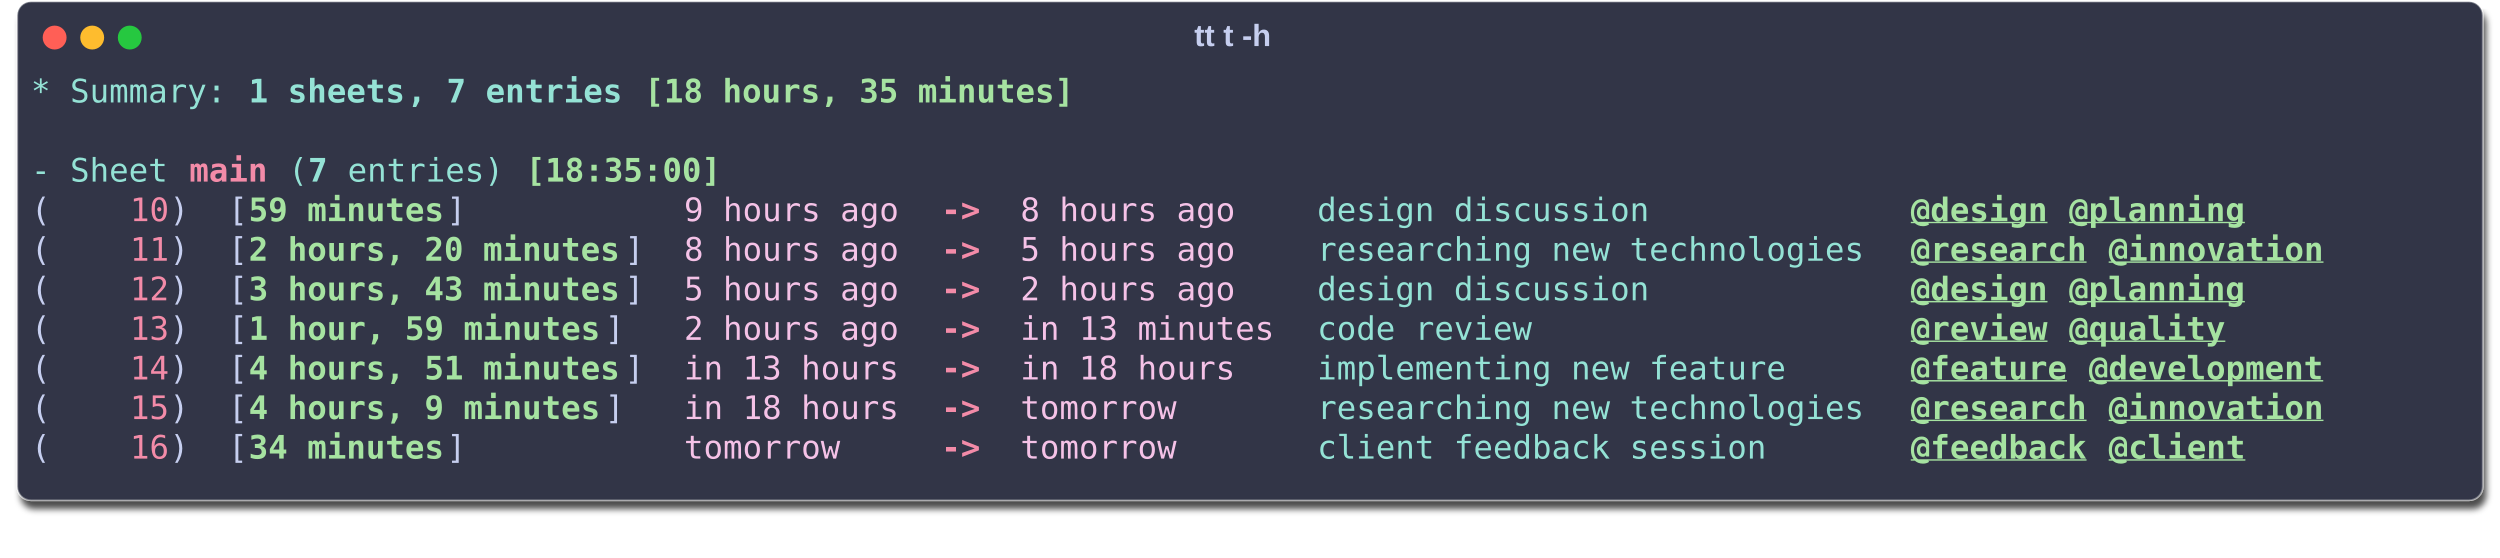
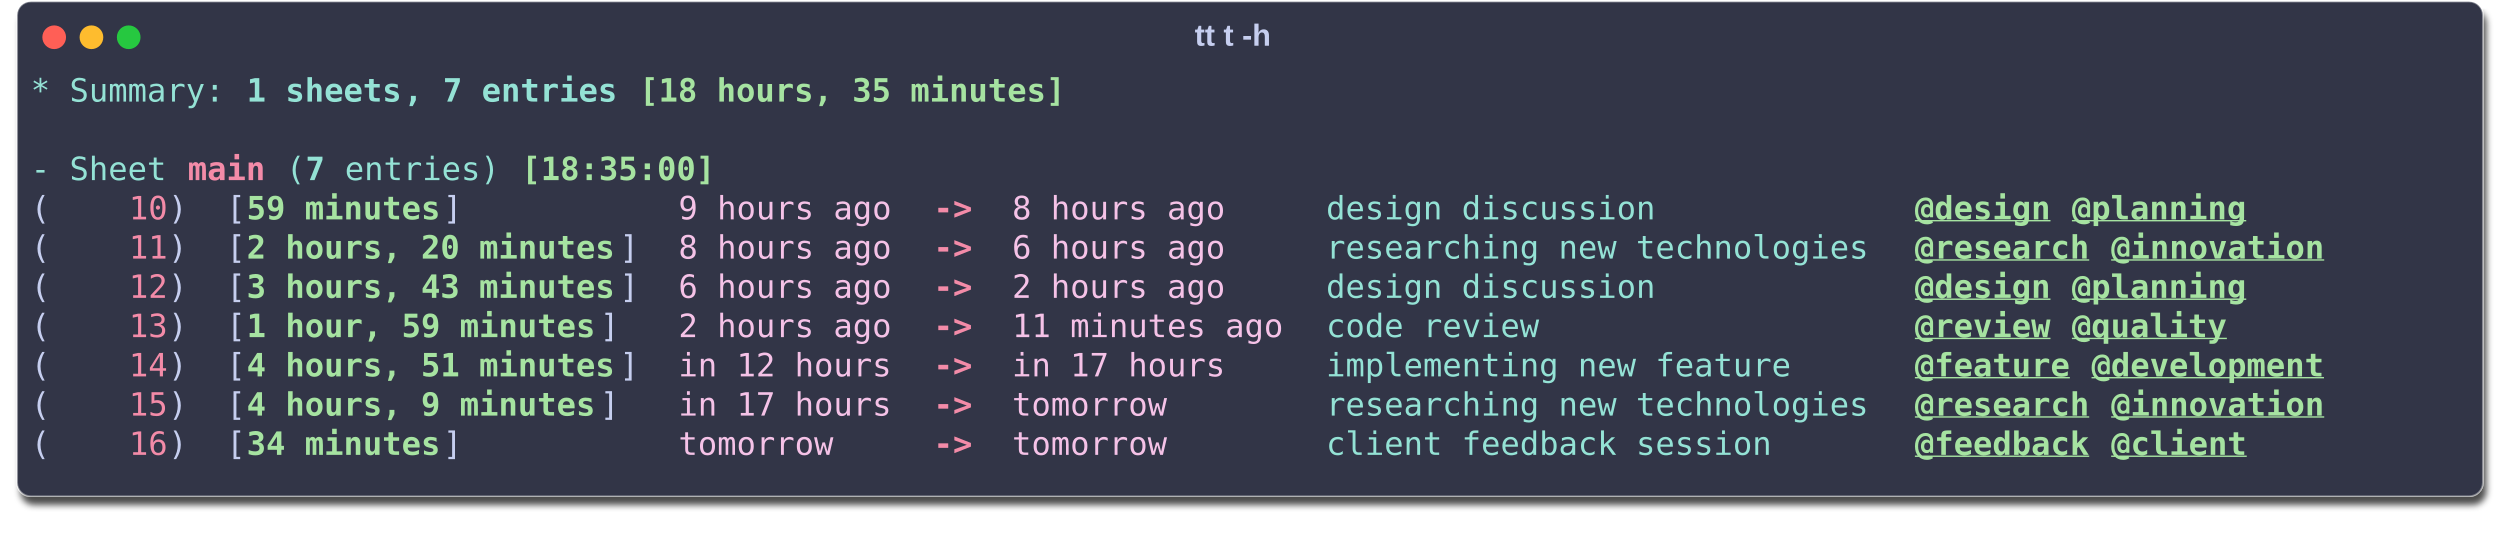
- <svg xmlns="http://www.w3.org/2000/svg" class="rich-terminal shadow" viewBox="0 0 1464.333 326.333">
+ <svg xmlns="http://www.w3.org/2000/svg" class="rich-terminal shadow" viewBox="0 0 1476.333 326.333">
  <style>

    @font-face {
        font-family: "Fira Code";
        src: local("FiraCode-Regular"),
                url("https://cdnjs.cloudflare.com/ajax/libs/firacode/6.2.0/woff2/FiraCode-Regular.woff2") format("woff2"),
                url("https://cdnjs.cloudflare.com/ajax/libs/firacode/6.2.0/woff/FiraCode-Regular.woff") format("woff");
        font-style: normal;
        font-weight: 400;
    }
    @font-face {
        font-family: "Fira Code";
        src: local("FiraCode-Bold"),
                url("https://cdnjs.cloudflare.com/ajax/libs/firacode/6.2.0/woff2/FiraCode-Bold.woff2") format("woff2"),
                url("https://cdnjs.cloudflare.com/ajax/libs/firacode/6.2.0/woff/FiraCode-Bold.woff") format("woff");
        font-style: bold;
        font-weight: 700;
    }

-     .terminal-2502791878-matrix {
+     .terminal-2217841635-matrix {
        font-family: Fira Code, monospace;
        font-size: 20px;
        line-height: 24.4px;
        font-variant-east-asian: full-width;
    }

-     .terminal-2502791878-title {
+     .terminal-2217841635-title {
        font-size: 18px;
        font-weight: bold;
        font-family: arial;
    }

    .shadow {
        -webkit-filter: drop-shadow( 2px 5px 2px rgba(0, 0, 0, .7));
        filter: drop-shadow( 2px 5px 2px rgba(0, 0, 0, .7));
    }
-     .terminal-2502791878-r1 { fill: #94e2d5 }
- .terminal-2502791878-r2 { fill: #c6ceef }
- .terminal-2502791878-r3 { fill: #94e2d5;font-weight: bold }
- .terminal-2502791878-r4 { fill: #a6e3a1;font-weight: bold }
- .terminal-2502791878-r5 { fill: #f38ba8;font-weight: bold }
- .terminal-2502791878-r6 { fill: #f38ba8 }
- .terminal-2502791878-r7 { fill: #f5c2e7 }
- .terminal-2502791878-r8 { fill: #a6e3a1;font-weight: bold;text-decoration: underline; }
+     .terminal-2217841635-r1 { fill: #94e2d5 }
+ .terminal-2217841635-r2 { fill: #c6ceef }
+ .terminal-2217841635-r3 { fill: #94e2d5;font-weight: bold }
+ .terminal-2217841635-r4 { fill: #a6e3a1;font-weight: bold }
+ .terminal-2217841635-r5 { fill: #f38ba8;font-weight: bold }
+ .terminal-2217841635-r6 { fill: #f38ba8 }
+ .terminal-2217841635-r7 { fill: #f5c2e7 }
+ .terminal-2217841635-r8 { fill: #a6e3a1;font-weight: bold;text-decoration: underline; }
    </style>
  <defs>
-     <clipPath id="terminal-2502791878-clip-terminal">
-       <rect x="0" y="0" width="1426.4" height="243.0" />
+     <clipPath id="terminal-2217841635-clip-terminal">
+       <rect x="0" y="0" width="1438.6" height="243.0" />
    </clipPath>
-     <clipPath id="terminal-2502791878-line-0">
-       <rect x="0" y="1.5" width="1427.4" height="24.65" />
+     <clipPath id="terminal-2217841635-line-0">
+       <rect x="0" y="1.5" width="1439.6" height="24.65" />
    </clipPath>
-     <clipPath id="terminal-2502791878-line-1">
-       <rect x="0" y="25.9" width="1427.4" height="24.65" />
+     <clipPath id="terminal-2217841635-line-1">
+       <rect x="0" y="25.9" width="1439.6" height="24.65" />
    </clipPath>
-     <clipPath id="terminal-2502791878-line-2">
-       <rect x="0" y="50.3" width="1427.4" height="24.65" />
+     <clipPath id="terminal-2217841635-line-2">
+       <rect x="0" y="50.3" width="1439.6" height="24.65" />
    </clipPath>
-     <clipPath id="terminal-2502791878-line-3">
-       <rect x="0" y="74.7" width="1427.4" height="24.65" />
+     <clipPath id="terminal-2217841635-line-3">
+       <rect x="0" y="74.7" width="1439.6" height="24.65" />
    </clipPath>
-     <clipPath id="terminal-2502791878-line-4">
-       <rect x="0" y="99.1" width="1427.4" height="24.65" />
+     <clipPath id="terminal-2217841635-line-4">
+       <rect x="0" y="99.1" width="1439.6" height="24.65" />
    </clipPath>
-     <clipPath id="terminal-2502791878-line-5">
-       <rect x="0" y="123.5" width="1427.4" height="24.65" />
+     <clipPath id="terminal-2217841635-line-5">
+       <rect x="0" y="123.5" width="1439.6" height="24.65" />
    </clipPath>
-     <clipPath id="terminal-2502791878-line-6">
-       <rect x="0" y="147.9" width="1427.4" height="24.65" />
+     <clipPath id="terminal-2217841635-line-6">
+       <rect x="0" y="147.9" width="1439.6" height="24.65" />
    </clipPath>
-     <clipPath id="terminal-2502791878-line-7">
-       <rect x="0" y="172.3" width="1427.4" height="24.65" />
+     <clipPath id="terminal-2217841635-line-7">
+       <rect x="0" y="172.3" width="1439.6" height="24.65" />
    </clipPath>
-     <clipPath id="terminal-2502791878-line-8">
-       <rect x="0" y="196.7" width="1427.4" height="24.65" />
+     <clipPath id="terminal-2217841635-line-8">
+       <rect x="0" y="196.7" width="1439.6" height="24.65" />
    </clipPath>
  </defs>
-   <rect fill="#303446" stroke="rgba(255,255,255,0.35)" stroke-width="1" x="10.167" y="1" width="1444" height="292" rx="8" />
-   <text class="terminal-2502791878-title" fill="#c6ceef" text-anchor="middle" x="722" y="27">tt t -h</text>
+   <rect fill="#303446" stroke="rgba(255,255,255,0.35)" stroke-width="1" x="10.167" y="1" width="1456" height="292" rx="8" />
+   <text class="terminal-2217841635-title" fill="#c6ceef" text-anchor="middle" x="728" y="27">tt t -h</text>
  <g transform="translate(32,22)">
    <circle cx="0" cy="0" r="7" fill="#ff5f57" />
    <circle cx="22" cy="0" r="7" fill="#febc2e" />
    <circle cx="44" cy="0" r="7" fill="#28c840" />
  </g>
-   <g transform="translate(18.16667, 41) scale(.95)" clip-path="url(#terminal-2502791878-clip-terminal)">
-     <g class="terminal-2502791878-matrix">
-       <text class="terminal-2502791878-r1" x="0" y="20" textLength="122" clip-path="url(#terminal-2502791878-line-0)">* Summary:</text>
-       <text class="terminal-2502791878-r3" x="134.2" y="20" textLength="97.6" clip-path="url(#terminal-2502791878-line-0)">1 sheets</text>
-       <text class="terminal-2502791878-r3" x="231.8" y="20" textLength="12.2" clip-path="url(#terminal-2502791878-line-0)">,</text>
-       <text class="terminal-2502791878-r3" x="256.2" y="20" textLength="109.8" clip-path="url(#terminal-2502791878-line-0)">7 entries</text>
-       <text class="terminal-2502791878-r4" x="378.2" y="20" textLength="268.4" clip-path="url(#terminal-2502791878-line-0)">[18 hours, 35 minutes]</text>
-       <text class="terminal-2502791878-r2" x="1427.4" y="20" textLength="12.2" clip-path="url(#terminal-2502791878-line-0)">
+   <g transform="translate(18.16667, 41) scale(.95)" clip-path="url(#terminal-2217841635-clip-terminal)">
+     <g class="terminal-2217841635-matrix">
+       <text class="terminal-2217841635-r1" x="0" y="20" textLength="122" clip-path="url(#terminal-2217841635-line-0)">* Summary:</text>
+       <text class="terminal-2217841635-r3" x="134.2" y="20" textLength="97.6" clip-path="url(#terminal-2217841635-line-0)">1 sheets</text>
+       <text class="terminal-2217841635-r3" x="231.8" y="20" textLength="12.2" clip-path="url(#terminal-2217841635-line-0)">,</text>
+       <text class="terminal-2217841635-r3" x="256.2" y="20" textLength="109.8" clip-path="url(#terminal-2217841635-line-0)">7 entries</text>
+       <text class="terminal-2217841635-r4" x="378.2" y="20" textLength="268.4" clip-path="url(#terminal-2217841635-line-0)">[18 hours, 35 minutes]</text>
+       <text class="terminal-2217841635-r2" x="1439.6" y="20" textLength="12.2" clip-path="url(#terminal-2217841635-line-0)">
</text>
-       <text class="terminal-2502791878-r2" x="1427.4" y="44.4" textLength="12.2" clip-path="url(#terminal-2502791878-line-1)">
+       <text class="terminal-2217841635-r2" x="1439.6" y="44.4" textLength="12.2" clip-path="url(#terminal-2217841635-line-1)">
</text>
-       <text class="terminal-2502791878-r1" x="0" y="68.8" textLength="85.4" clip-path="url(#terminal-2502791878-line-2)">- Sheet</text>
-       <text class="terminal-2502791878-r5" x="97.6" y="68.8" textLength="48.8" clip-path="url(#terminal-2502791878-line-2)">main</text>
-       <text class="terminal-2502791878-r1" x="158.6" y="68.8" textLength="12.2" clip-path="url(#terminal-2502791878-line-2)">(</text>
-       <text class="terminal-2502791878-r3" x="170.8" y="68.8" textLength="12.2" clip-path="url(#terminal-2502791878-line-2)">7</text>
-       <text class="terminal-2502791878-r1" x="195.2" y="68.8" textLength="97.6" clip-path="url(#terminal-2502791878-line-2)">entries)</text>
-       <text class="terminal-2502791878-r4" x="305" y="68.8" textLength="122" clip-path="url(#terminal-2502791878-line-2)">[18:35:00]</text>
-       <text class="terminal-2502791878-r2" x="1427.4" y="68.8" textLength="12.2" clip-path="url(#terminal-2502791878-line-2)">
+       <text class="terminal-2217841635-r1" x="0" y="68.8" textLength="85.4" clip-path="url(#terminal-2217841635-line-2)">- Sheet</text>
+       <text class="terminal-2217841635-r5" x="97.6" y="68.8" textLength="48.8" clip-path="url(#terminal-2217841635-line-2)">main</text>
+       <text class="terminal-2217841635-r1" x="158.6" y="68.8" textLength="12.2" clip-path="url(#terminal-2217841635-line-2)">(</text>
+       <text class="terminal-2217841635-r3" x="170.8" y="68.8" textLength="12.2" clip-path="url(#terminal-2217841635-line-2)">7</text>
+       <text class="terminal-2217841635-r1" x="195.2" y="68.8" textLength="97.6" clip-path="url(#terminal-2217841635-line-2)">entries)</text>
+       <text class="terminal-2217841635-r4" x="305" y="68.8" textLength="122" clip-path="url(#terminal-2217841635-line-2)">[18:35:00]</text>
+       <text class="terminal-2217841635-r2" x="1439.6" y="68.8" textLength="12.2" clip-path="url(#terminal-2217841635-line-2)">
</text>
-       <text class="terminal-2502791878-r2" x="0" y="93.2" textLength="61" clip-path="url(#terminal-2502791878-line-3)">    (</text>
-       <text class="terminal-2502791878-r6" x="61" y="93.2" textLength="24.4" clip-path="url(#terminal-2502791878-line-3)">10</text>
-       <text class="terminal-2502791878-r2" x="85.4" y="93.2" textLength="48.8" clip-path="url(#terminal-2502791878-line-3)">)  [</text>
-       <text class="terminal-2502791878-r4" x="134.2" y="93.2" textLength="122" clip-path="url(#terminal-2502791878-line-3)">59 minutes</text>
-       <text class="terminal-2502791878-r2" x="256.2" y="93.2" textLength="146.4" clip-path="url(#terminal-2502791878-line-3)">]           </text>
-       <text class="terminal-2502791878-r7" x="402.6" y="93.2" textLength="134.2" clip-path="url(#terminal-2502791878-line-3)">9 hours ago</text>
-       <text class="terminal-2502791878-r5" x="561.2" y="93.2" textLength="24.4" clip-path="url(#terminal-2502791878-line-3)">-&gt;</text>
-       <text class="terminal-2502791878-r7" x="610" y="93.2" textLength="134.2" clip-path="url(#terminal-2502791878-line-3)">8 hours ago</text>
-       <text class="terminal-2502791878-r1" x="793" y="93.2" textLength="207.4" clip-path="url(#terminal-2502791878-line-3)">design discussion</text>
-       <text class="terminal-2502791878-r8" x="1159" y="93.2" textLength="85.4" clip-path="url(#terminal-2502791878-line-3)">@design</text>
-       <text class="terminal-2502791878-r8" x="1256.6" y="93.2" textLength="109.8" clip-path="url(#terminal-2502791878-line-3)">@planning</text>
-       <text class="terminal-2502791878-r2" x="1427.4" y="93.2" textLength="12.2" clip-path="url(#terminal-2502791878-line-3)">
+       <text class="terminal-2217841635-r2" x="0" y="93.2" textLength="61" clip-path="url(#terminal-2217841635-line-3)">    (</text>
+       <text class="terminal-2217841635-r6" x="61" y="93.2" textLength="24.4" clip-path="url(#terminal-2217841635-line-3)">10</text>
+       <text class="terminal-2217841635-r2" x="85.4" y="93.2" textLength="48.8" clip-path="url(#terminal-2217841635-line-3)">)  [</text>
+       <text class="terminal-2217841635-r4" x="134.2" y="93.2" textLength="122" clip-path="url(#terminal-2217841635-line-3)">59 minutes</text>
+       <text class="terminal-2217841635-r2" x="256.2" y="93.2" textLength="146.4" clip-path="url(#terminal-2217841635-line-3)">]           </text>
+       <text class="terminal-2217841635-r7" x="402.6" y="93.2" textLength="134.2" clip-path="url(#terminal-2217841635-line-3)">9 hours ago</text>
+       <text class="terminal-2217841635-r5" x="561.2" y="93.2" textLength="24.4" clip-path="url(#terminal-2217841635-line-3)">-&gt;</text>
+       <text class="terminal-2217841635-r7" x="610" y="93.2" textLength="134.2" clip-path="url(#terminal-2217841635-line-3)">8 hours ago</text>
+       <text class="terminal-2217841635-r1" x="805.2" y="93.2" textLength="207.4" clip-path="url(#terminal-2217841635-line-3)">design discussion</text>
+       <text class="terminal-2217841635-r8" x="1171.2" y="93.2" textLength="85.4" clip-path="url(#terminal-2217841635-line-3)">@design</text>
+       <text class="terminal-2217841635-r8" x="1268.8" y="93.2" textLength="109.8" clip-path="url(#terminal-2217841635-line-3)">@planning</text>
+       <text class="terminal-2217841635-r2" x="1439.6" y="93.2" textLength="12.2" clip-path="url(#terminal-2217841635-line-3)">
</text>
-       <text class="terminal-2502791878-r2" x="0" y="117.6" textLength="61" clip-path="url(#terminal-2502791878-line-4)">    (</text>
-       <text class="terminal-2502791878-r6" x="61" y="117.6" textLength="24.4" clip-path="url(#terminal-2502791878-line-4)">11</text>
-       <text class="terminal-2502791878-r2" x="85.4" y="117.6" textLength="48.8" clip-path="url(#terminal-2502791878-line-4)">)  [</text>
-       <text class="terminal-2502791878-r4" x="134.2" y="117.6" textLength="231.8" clip-path="url(#terminal-2502791878-line-4)">2 hours, 20 minutes</text>
-       <text class="terminal-2502791878-r2" x="366" y="117.6" textLength="36.6" clip-path="url(#terminal-2502791878-line-4)">]  </text>
-       <text class="terminal-2502791878-r7" x="402.6" y="117.6" textLength="134.2" clip-path="url(#terminal-2502791878-line-4)">8 hours ago</text>
-       <text class="terminal-2502791878-r5" x="561.2" y="117.6" textLength="24.4" clip-path="url(#terminal-2502791878-line-4)">-&gt;</text>
-       <text class="terminal-2502791878-r7" x="610" y="117.6" textLength="134.2" clip-path="url(#terminal-2502791878-line-4)">5 hours ago</text>
-       <text class="terminal-2502791878-r1" x="793" y="117.6" textLength="341.6" clip-path="url(#terminal-2502791878-line-4)">researching new technologies</text>
-       <text class="terminal-2502791878-r8" x="1159" y="117.6" textLength="109.8" clip-path="url(#terminal-2502791878-line-4)">@research</text>
-       <text class="terminal-2502791878-r8" x="1281" y="117.6" textLength="134.2" clip-path="url(#terminal-2502791878-line-4)">@innovation</text>
-       <text class="terminal-2502791878-r2" x="1427.4" y="117.6" textLength="12.2" clip-path="url(#terminal-2502791878-line-4)">
+       <text class="terminal-2217841635-r2" x="0" y="117.6" textLength="61" clip-path="url(#terminal-2217841635-line-4)">    (</text>
+       <text class="terminal-2217841635-r6" x="61" y="117.6" textLength="24.4" clip-path="url(#terminal-2217841635-line-4)">11</text>
+       <text class="terminal-2217841635-r2" x="85.4" y="117.6" textLength="48.8" clip-path="url(#terminal-2217841635-line-4)">)  [</text>
+       <text class="terminal-2217841635-r4" x="134.2" y="117.6" textLength="231.8" clip-path="url(#terminal-2217841635-line-4)">2 hours, 20 minutes</text>
+       <text class="terminal-2217841635-r2" x="366" y="117.6" textLength="36.6" clip-path="url(#terminal-2217841635-line-4)">]  </text>
+       <text class="terminal-2217841635-r7" x="402.6" y="117.6" textLength="134.2" clip-path="url(#terminal-2217841635-line-4)">8 hours ago</text>
+       <text class="terminal-2217841635-r5" x="561.2" y="117.6" textLength="24.4" clip-path="url(#terminal-2217841635-line-4)">-&gt;</text>
+       <text class="terminal-2217841635-r7" x="610" y="117.6" textLength="134.2" clip-path="url(#terminal-2217841635-line-4)">6 hours ago</text>
+       <text class="terminal-2217841635-r1" x="805.2" y="117.6" textLength="341.6" clip-path="url(#terminal-2217841635-line-4)">researching new technologies</text>
+       <text class="terminal-2217841635-r8" x="1171.2" y="117.6" textLength="109.8" clip-path="url(#terminal-2217841635-line-4)">@research</text>
+       <text class="terminal-2217841635-r8" x="1293.2" y="117.6" textLength="134.2" clip-path="url(#terminal-2217841635-line-4)">@innovation</text>
+       <text class="terminal-2217841635-r2" x="1439.6" y="117.6" textLength="12.2" clip-path="url(#terminal-2217841635-line-4)">
</text>
-       <text class="terminal-2502791878-r2" x="0" y="142" textLength="61" clip-path="url(#terminal-2502791878-line-5)">    (</text>
-       <text class="terminal-2502791878-r6" x="61" y="142" textLength="24.4" clip-path="url(#terminal-2502791878-line-5)">12</text>
-       <text class="terminal-2502791878-r2" x="85.4" y="142" textLength="48.8" clip-path="url(#terminal-2502791878-line-5)">)  [</text>
-       <text class="terminal-2502791878-r4" x="134.2" y="142" textLength="231.8" clip-path="url(#terminal-2502791878-line-5)">3 hours, 43 minutes</text>
-       <text class="terminal-2502791878-r2" x="366" y="142" textLength="36.6" clip-path="url(#terminal-2502791878-line-5)">]  </text>
-       <text class="terminal-2502791878-r7" x="402.6" y="142" textLength="134.2" clip-path="url(#terminal-2502791878-line-5)">5 hours ago</text>
-       <text class="terminal-2502791878-r5" x="561.2" y="142" textLength="24.4" clip-path="url(#terminal-2502791878-line-5)">-&gt;</text>
-       <text class="terminal-2502791878-r7" x="610" y="142" textLength="134.2" clip-path="url(#terminal-2502791878-line-5)">2 hours ago</text>
-       <text class="terminal-2502791878-r1" x="793" y="142" textLength="207.4" clip-path="url(#terminal-2502791878-line-5)">design discussion</text>
-       <text class="terminal-2502791878-r8" x="1159" y="142" textLength="85.4" clip-path="url(#terminal-2502791878-line-5)">@design</text>
-       <text class="terminal-2502791878-r8" x="1256.6" y="142" textLength="109.8" clip-path="url(#terminal-2502791878-line-5)">@planning</text>
-       <text class="terminal-2502791878-r2" x="1427.4" y="142" textLength="12.2" clip-path="url(#terminal-2502791878-line-5)">
+       <text class="terminal-2217841635-r2" x="0" y="142" textLength="61" clip-path="url(#terminal-2217841635-line-5)">    (</text>
+       <text class="terminal-2217841635-r6" x="61" y="142" textLength="24.4" clip-path="url(#terminal-2217841635-line-5)">12</text>
+       <text class="terminal-2217841635-r2" x="85.4" y="142" textLength="48.8" clip-path="url(#terminal-2217841635-line-5)">)  [</text>
+       <text class="terminal-2217841635-r4" x="134.2" y="142" textLength="231.8" clip-path="url(#terminal-2217841635-line-5)">3 hours, 43 minutes</text>
+       <text class="terminal-2217841635-r2" x="366" y="142" textLength="36.6" clip-path="url(#terminal-2217841635-line-5)">]  </text>
+       <text class="terminal-2217841635-r7" x="402.6" y="142" textLength="134.2" clip-path="url(#terminal-2217841635-line-5)">6 hours ago</text>
+       <text class="terminal-2217841635-r5" x="561.2" y="142" textLength="24.4" clip-path="url(#terminal-2217841635-line-5)">-&gt;</text>
+       <text class="terminal-2217841635-r7" x="610" y="142" textLength="134.2" clip-path="url(#terminal-2217841635-line-5)">2 hours ago</text>
+       <text class="terminal-2217841635-r1" x="805.2" y="142" textLength="207.4" clip-path="url(#terminal-2217841635-line-5)">design discussion</text>
+       <text class="terminal-2217841635-r8" x="1171.2" y="142" textLength="85.4" clip-path="url(#terminal-2217841635-line-5)">@design</text>
+       <text class="terminal-2217841635-r8" x="1268.8" y="142" textLength="109.8" clip-path="url(#terminal-2217841635-line-5)">@planning</text>
+       <text class="terminal-2217841635-r2" x="1439.6" y="142" textLength="12.2" clip-path="url(#terminal-2217841635-line-5)">
</text>
-       <text class="terminal-2502791878-r2" x="0" y="166.4" textLength="61" clip-path="url(#terminal-2502791878-line-6)">    (</text>
-       <text class="terminal-2502791878-r6" x="61" y="166.4" textLength="24.4" clip-path="url(#terminal-2502791878-line-6)">13</text>
-       <text class="terminal-2502791878-r2" x="85.4" y="166.4" textLength="48.8" clip-path="url(#terminal-2502791878-line-6)">)  [</text>
-       <text class="terminal-2502791878-r4" x="134.2" y="166.4" textLength="219.6" clip-path="url(#terminal-2502791878-line-6)">1 hour, 59 minutes</text>
-       <text class="terminal-2502791878-r2" x="353.8" y="166.4" textLength="48.8" clip-path="url(#terminal-2502791878-line-6)">]   </text>
-       <text class="terminal-2502791878-r7" x="402.6" y="166.4" textLength="134.2" clip-path="url(#terminal-2502791878-line-6)">2 hours ago</text>
-       <text class="terminal-2502791878-r5" x="561.2" y="166.4" textLength="24.4" clip-path="url(#terminal-2502791878-line-6)">-&gt;</text>
-       <text class="terminal-2502791878-r7" x="610" y="166.4" textLength="158.6" clip-path="url(#terminal-2502791878-line-6)">in 13 minutes</text>
-       <text class="terminal-2502791878-r1" x="793" y="166.4" textLength="134.2" clip-path="url(#terminal-2502791878-line-6)">code review</text>
-       <text class="terminal-2502791878-r8" x="1159" y="166.4" textLength="85.4" clip-path="url(#terminal-2502791878-line-6)">@review</text>
-       <text class="terminal-2502791878-r8" x="1256.6" y="166.4" textLength="97.6" clip-path="url(#terminal-2502791878-line-6)">@quality</text>
-       <text class="terminal-2502791878-r2" x="1427.4" y="166.4" textLength="12.2" clip-path="url(#terminal-2502791878-line-6)">
+       <text class="terminal-2217841635-r2" x="0" y="166.4" textLength="61" clip-path="url(#terminal-2217841635-line-6)">    (</text>
+       <text class="terminal-2217841635-r6" x="61" y="166.4" textLength="24.4" clip-path="url(#terminal-2217841635-line-6)">13</text>
+       <text class="terminal-2217841635-r2" x="85.4" y="166.4" textLength="48.8" clip-path="url(#terminal-2217841635-line-6)">)  [</text>
+       <text class="terminal-2217841635-r4" x="134.2" y="166.4" textLength="219.6" clip-path="url(#terminal-2217841635-line-6)">1 hour, 59 minutes</text>
+       <text class="terminal-2217841635-r2" x="353.8" y="166.4" textLength="48.8" clip-path="url(#terminal-2217841635-line-6)">]   </text>
+       <text class="terminal-2217841635-r7" x="402.6" y="166.4" textLength="134.2" clip-path="url(#terminal-2217841635-line-6)">2 hours ago</text>
+       <text class="terminal-2217841635-r5" x="561.2" y="166.4" textLength="24.4" clip-path="url(#terminal-2217841635-line-6)">-&gt;</text>
+       <text class="terminal-2217841635-r7" x="610" y="166.4" textLength="170.8" clip-path="url(#terminal-2217841635-line-6)">11 minutes ago</text>
+       <text class="terminal-2217841635-r1" x="805.2" y="166.4" textLength="134.2" clip-path="url(#terminal-2217841635-line-6)">code review</text>
+       <text class="terminal-2217841635-r8" x="1171.2" y="166.4" textLength="85.4" clip-path="url(#terminal-2217841635-line-6)">@review</text>
+       <text class="terminal-2217841635-r8" x="1268.8" y="166.4" textLength="97.6" clip-path="url(#terminal-2217841635-line-6)">@quality</text>
+       <text class="terminal-2217841635-r2" x="1439.6" y="166.4" textLength="12.2" clip-path="url(#terminal-2217841635-line-6)">
</text>
-       <text class="terminal-2502791878-r2" x="0" y="190.8" textLength="61" clip-path="url(#terminal-2502791878-line-7)">    (</text>
-       <text class="terminal-2502791878-r6" x="61" y="190.8" textLength="24.4" clip-path="url(#terminal-2502791878-line-7)">14</text>
-       <text class="terminal-2502791878-r2" x="85.4" y="190.8" textLength="48.8" clip-path="url(#terminal-2502791878-line-7)">)  [</text>
-       <text class="terminal-2502791878-r4" x="134.2" y="190.8" textLength="231.8" clip-path="url(#terminal-2502791878-line-7)">4 hours, 51 minutes</text>
-       <text class="terminal-2502791878-r2" x="366" y="190.8" textLength="36.6" clip-path="url(#terminal-2502791878-line-7)">]  </text>
-       <text class="terminal-2502791878-r7" x="402.6" y="190.8" textLength="134.2" clip-path="url(#terminal-2502791878-line-7)">in 13 hours</text>
-       <text class="terminal-2502791878-r5" x="561.2" y="190.8" textLength="24.4" clip-path="url(#terminal-2502791878-line-7)">-&gt;</text>
-       <text class="terminal-2502791878-r7" x="610" y="190.8" textLength="134.2" clip-path="url(#terminal-2502791878-line-7)">in 18 hours</text>
-       <text class="terminal-2502791878-r1" x="793" y="190.8" textLength="292.8" clip-path="url(#terminal-2502791878-line-7)">implementing new feature</text>
-       <text class="terminal-2502791878-r8" x="1159" y="190.8" textLength="97.6" clip-path="url(#terminal-2502791878-line-7)">@feature</text>
-       <text class="terminal-2502791878-r8" x="1268.8" y="190.8" textLength="146.4" clip-path="url(#terminal-2502791878-line-7)">@development</text>
-       <text class="terminal-2502791878-r2" x="1427.4" y="190.8" textLength="12.2" clip-path="url(#terminal-2502791878-line-7)">
+       <text class="terminal-2217841635-r2" x="0" y="190.8" textLength="61" clip-path="url(#terminal-2217841635-line-7)">    (</text>
+       <text class="terminal-2217841635-r6" x="61" y="190.8" textLength="24.4" clip-path="url(#terminal-2217841635-line-7)">14</text>
+       <text class="terminal-2217841635-r2" x="85.4" y="190.8" textLength="48.8" clip-path="url(#terminal-2217841635-line-7)">)  [</text>
+       <text class="terminal-2217841635-r4" x="134.2" y="190.8" textLength="231.8" clip-path="url(#terminal-2217841635-line-7)">4 hours, 51 minutes</text>
+       <text class="terminal-2217841635-r2" x="366" y="190.8" textLength="36.6" clip-path="url(#terminal-2217841635-line-7)">]  </text>
+       <text class="terminal-2217841635-r7" x="402.6" y="190.8" textLength="134.2" clip-path="url(#terminal-2217841635-line-7)">in 12 hours</text>
+       <text class="terminal-2217841635-r5" x="561.2" y="190.8" textLength="24.4" clip-path="url(#terminal-2217841635-line-7)">-&gt;</text>
+       <text class="terminal-2217841635-r7" x="610" y="190.8" textLength="134.2" clip-path="url(#terminal-2217841635-line-7)">in 17 hours</text>
+       <text class="terminal-2217841635-r1" x="805.2" y="190.8" textLength="292.8" clip-path="url(#terminal-2217841635-line-7)">implementing new feature</text>
+       <text class="terminal-2217841635-r8" x="1171.2" y="190.8" textLength="97.6" clip-path="url(#terminal-2217841635-line-7)">@feature</text>
+       <text class="terminal-2217841635-r8" x="1281" y="190.8" textLength="146.4" clip-path="url(#terminal-2217841635-line-7)">@development</text>
+       <text class="terminal-2217841635-r2" x="1439.6" y="190.8" textLength="12.2" clip-path="url(#terminal-2217841635-line-7)">
</text>
-       <text class="terminal-2502791878-r2" x="0" y="215.2" textLength="61" clip-path="url(#terminal-2502791878-line-8)">    (</text>
-       <text class="terminal-2502791878-r6" x="61" y="215.2" textLength="24.4" clip-path="url(#terminal-2502791878-line-8)">15</text>
-       <text class="terminal-2502791878-r2" x="85.4" y="215.2" textLength="48.8" clip-path="url(#terminal-2502791878-line-8)">)  [</text>
-       <text class="terminal-2502791878-r4" x="134.2" y="215.2" textLength="219.6" clip-path="url(#terminal-2502791878-line-8)">4 hours, 9 minutes</text>
-       <text class="terminal-2502791878-r2" x="353.8" y="215.2" textLength="48.8" clip-path="url(#terminal-2502791878-line-8)">]   </text>
-       <text class="terminal-2502791878-r7" x="402.6" y="215.2" textLength="134.2" clip-path="url(#terminal-2502791878-line-8)">in 18 hours</text>
-       <text class="terminal-2502791878-r5" x="561.2" y="215.2" textLength="24.4" clip-path="url(#terminal-2502791878-line-8)">-&gt;</text>
-       <text class="terminal-2502791878-r7" x="610" y="215.2" textLength="97.6" clip-path="url(#terminal-2502791878-line-8)">tomorrow</text>
-       <text class="terminal-2502791878-r1" x="793" y="215.2" textLength="341.6" clip-path="url(#terminal-2502791878-line-8)">researching new technologies</text>
-       <text class="terminal-2502791878-r8" x="1159" y="215.2" textLength="109.8" clip-path="url(#terminal-2502791878-line-8)">@research</text>
-       <text class="terminal-2502791878-r8" x="1281" y="215.2" textLength="134.2" clip-path="url(#terminal-2502791878-line-8)">@innovation</text>
-       <text class="terminal-2502791878-r2" x="1427.4" y="215.2" textLength="12.2" clip-path="url(#terminal-2502791878-line-8)">
+       <text class="terminal-2217841635-r2" x="0" y="215.2" textLength="61" clip-path="url(#terminal-2217841635-line-8)">    (</text>
+       <text class="terminal-2217841635-r6" x="61" y="215.2" textLength="24.4" clip-path="url(#terminal-2217841635-line-8)">15</text>
+       <text class="terminal-2217841635-r2" x="85.4" y="215.2" textLength="48.8" clip-path="url(#terminal-2217841635-line-8)">)  [</text>
+       <text class="terminal-2217841635-r4" x="134.2" y="215.2" textLength="219.6" clip-path="url(#terminal-2217841635-line-8)">4 hours, 9 minutes</text>
+       <text class="terminal-2217841635-r2" x="353.8" y="215.2" textLength="48.8" clip-path="url(#terminal-2217841635-line-8)">]   </text>
+       <text class="terminal-2217841635-r7" x="402.6" y="215.2" textLength="134.2" clip-path="url(#terminal-2217841635-line-8)">in 17 hours</text>
+       <text class="terminal-2217841635-r5" x="561.2" y="215.2" textLength="24.4" clip-path="url(#terminal-2217841635-line-8)">-&gt;</text>
+       <text class="terminal-2217841635-r7" x="610" y="215.2" textLength="97.6" clip-path="url(#terminal-2217841635-line-8)">tomorrow</text>
+       <text class="terminal-2217841635-r1" x="805.2" y="215.2" textLength="341.6" clip-path="url(#terminal-2217841635-line-8)">researching new technologies</text>
+       <text class="terminal-2217841635-r8" x="1171.2" y="215.2" textLength="109.8" clip-path="url(#terminal-2217841635-line-8)">@research</text>
+       <text class="terminal-2217841635-r8" x="1293.2" y="215.2" textLength="134.2" clip-path="url(#terminal-2217841635-line-8)">@innovation</text>
+       <text class="terminal-2217841635-r2" x="1439.6" y="215.2" textLength="12.2" clip-path="url(#terminal-2217841635-line-8)">
</text>
-       <text class="terminal-2502791878-r2" x="0" y="239.6" textLength="61" clip-path="url(#terminal-2502791878-line-9)">    (</text>
-       <text class="terminal-2502791878-r6" x="61" y="239.6" textLength="24.4" clip-path="url(#terminal-2502791878-line-9)">16</text>
-       <text class="terminal-2502791878-r2" x="85.4" y="239.6" textLength="48.8" clip-path="url(#terminal-2502791878-line-9)">)  [</text>
-       <text class="terminal-2502791878-r4" x="134.2" y="239.6" textLength="122" clip-path="url(#terminal-2502791878-line-9)">34 minutes</text>
-       <text class="terminal-2502791878-r2" x="256.2" y="239.6" textLength="146.4" clip-path="url(#terminal-2502791878-line-9)">]           </text>
-       <text class="terminal-2502791878-r7" x="402.6" y="239.6" textLength="97.6" clip-path="url(#terminal-2502791878-line-9)">tomorrow</text>
-       <text class="terminal-2502791878-r5" x="561.2" y="239.6" textLength="24.4" clip-path="url(#terminal-2502791878-line-9)">-&gt;</text>
-       <text class="terminal-2502791878-r7" x="610" y="239.6" textLength="97.6" clip-path="url(#terminal-2502791878-line-9)">tomorrow</text>
-       <text class="terminal-2502791878-r1" x="793" y="239.6" textLength="280.6" clip-path="url(#terminal-2502791878-line-9)">client feedback session</text>
-       <text class="terminal-2502791878-r8" x="1159" y="239.6" textLength="109.8" clip-path="url(#terminal-2502791878-line-9)">@feedback</text>
-       <text class="terminal-2502791878-r8" x="1281" y="239.6" textLength="85.4" clip-path="url(#terminal-2502791878-line-9)">@client</text>
-       <text class="terminal-2502791878-r2" x="1427.4" y="239.6" textLength="12.2" clip-path="url(#terminal-2502791878-line-9)">
+       <text class="terminal-2217841635-r2" x="0" y="239.6" textLength="61" clip-path="url(#terminal-2217841635-line-9)">    (</text>
+       <text class="terminal-2217841635-r6" x="61" y="239.6" textLength="24.4" clip-path="url(#terminal-2217841635-line-9)">16</text>
+       <text class="terminal-2217841635-r2" x="85.4" y="239.6" textLength="48.8" clip-path="url(#terminal-2217841635-line-9)">)  [</text>
+       <text class="terminal-2217841635-r4" x="134.2" y="239.6" textLength="122" clip-path="url(#terminal-2217841635-line-9)">34 minutes</text>
+       <text class="terminal-2217841635-r2" x="256.2" y="239.6" textLength="146.4" clip-path="url(#terminal-2217841635-line-9)">]           </text>
+       <text class="terminal-2217841635-r7" x="402.6" y="239.6" textLength="97.6" clip-path="url(#terminal-2217841635-line-9)">tomorrow</text>
+       <text class="terminal-2217841635-r5" x="561.2" y="239.6" textLength="24.4" clip-path="url(#terminal-2217841635-line-9)">-&gt;</text>
+       <text class="terminal-2217841635-r7" x="610" y="239.6" textLength="97.6" clip-path="url(#terminal-2217841635-line-9)">tomorrow</text>
+       <text class="terminal-2217841635-r1" x="805.2" y="239.6" textLength="280.6" clip-path="url(#terminal-2217841635-line-9)">client feedback session</text>
+       <text class="terminal-2217841635-r8" x="1171.2" y="239.6" textLength="109.8" clip-path="url(#terminal-2217841635-line-9)">@feedback</text>
+       <text class="terminal-2217841635-r8" x="1293.2" y="239.6" textLength="85.4" clip-path="url(#terminal-2217841635-line-9)">@client</text>
+       <text class="terminal-2217841635-r2" x="1439.6" y="239.6" textLength="12.2" clip-path="url(#terminal-2217841635-line-9)">
</text>
    </g>
  </g>
</svg>
